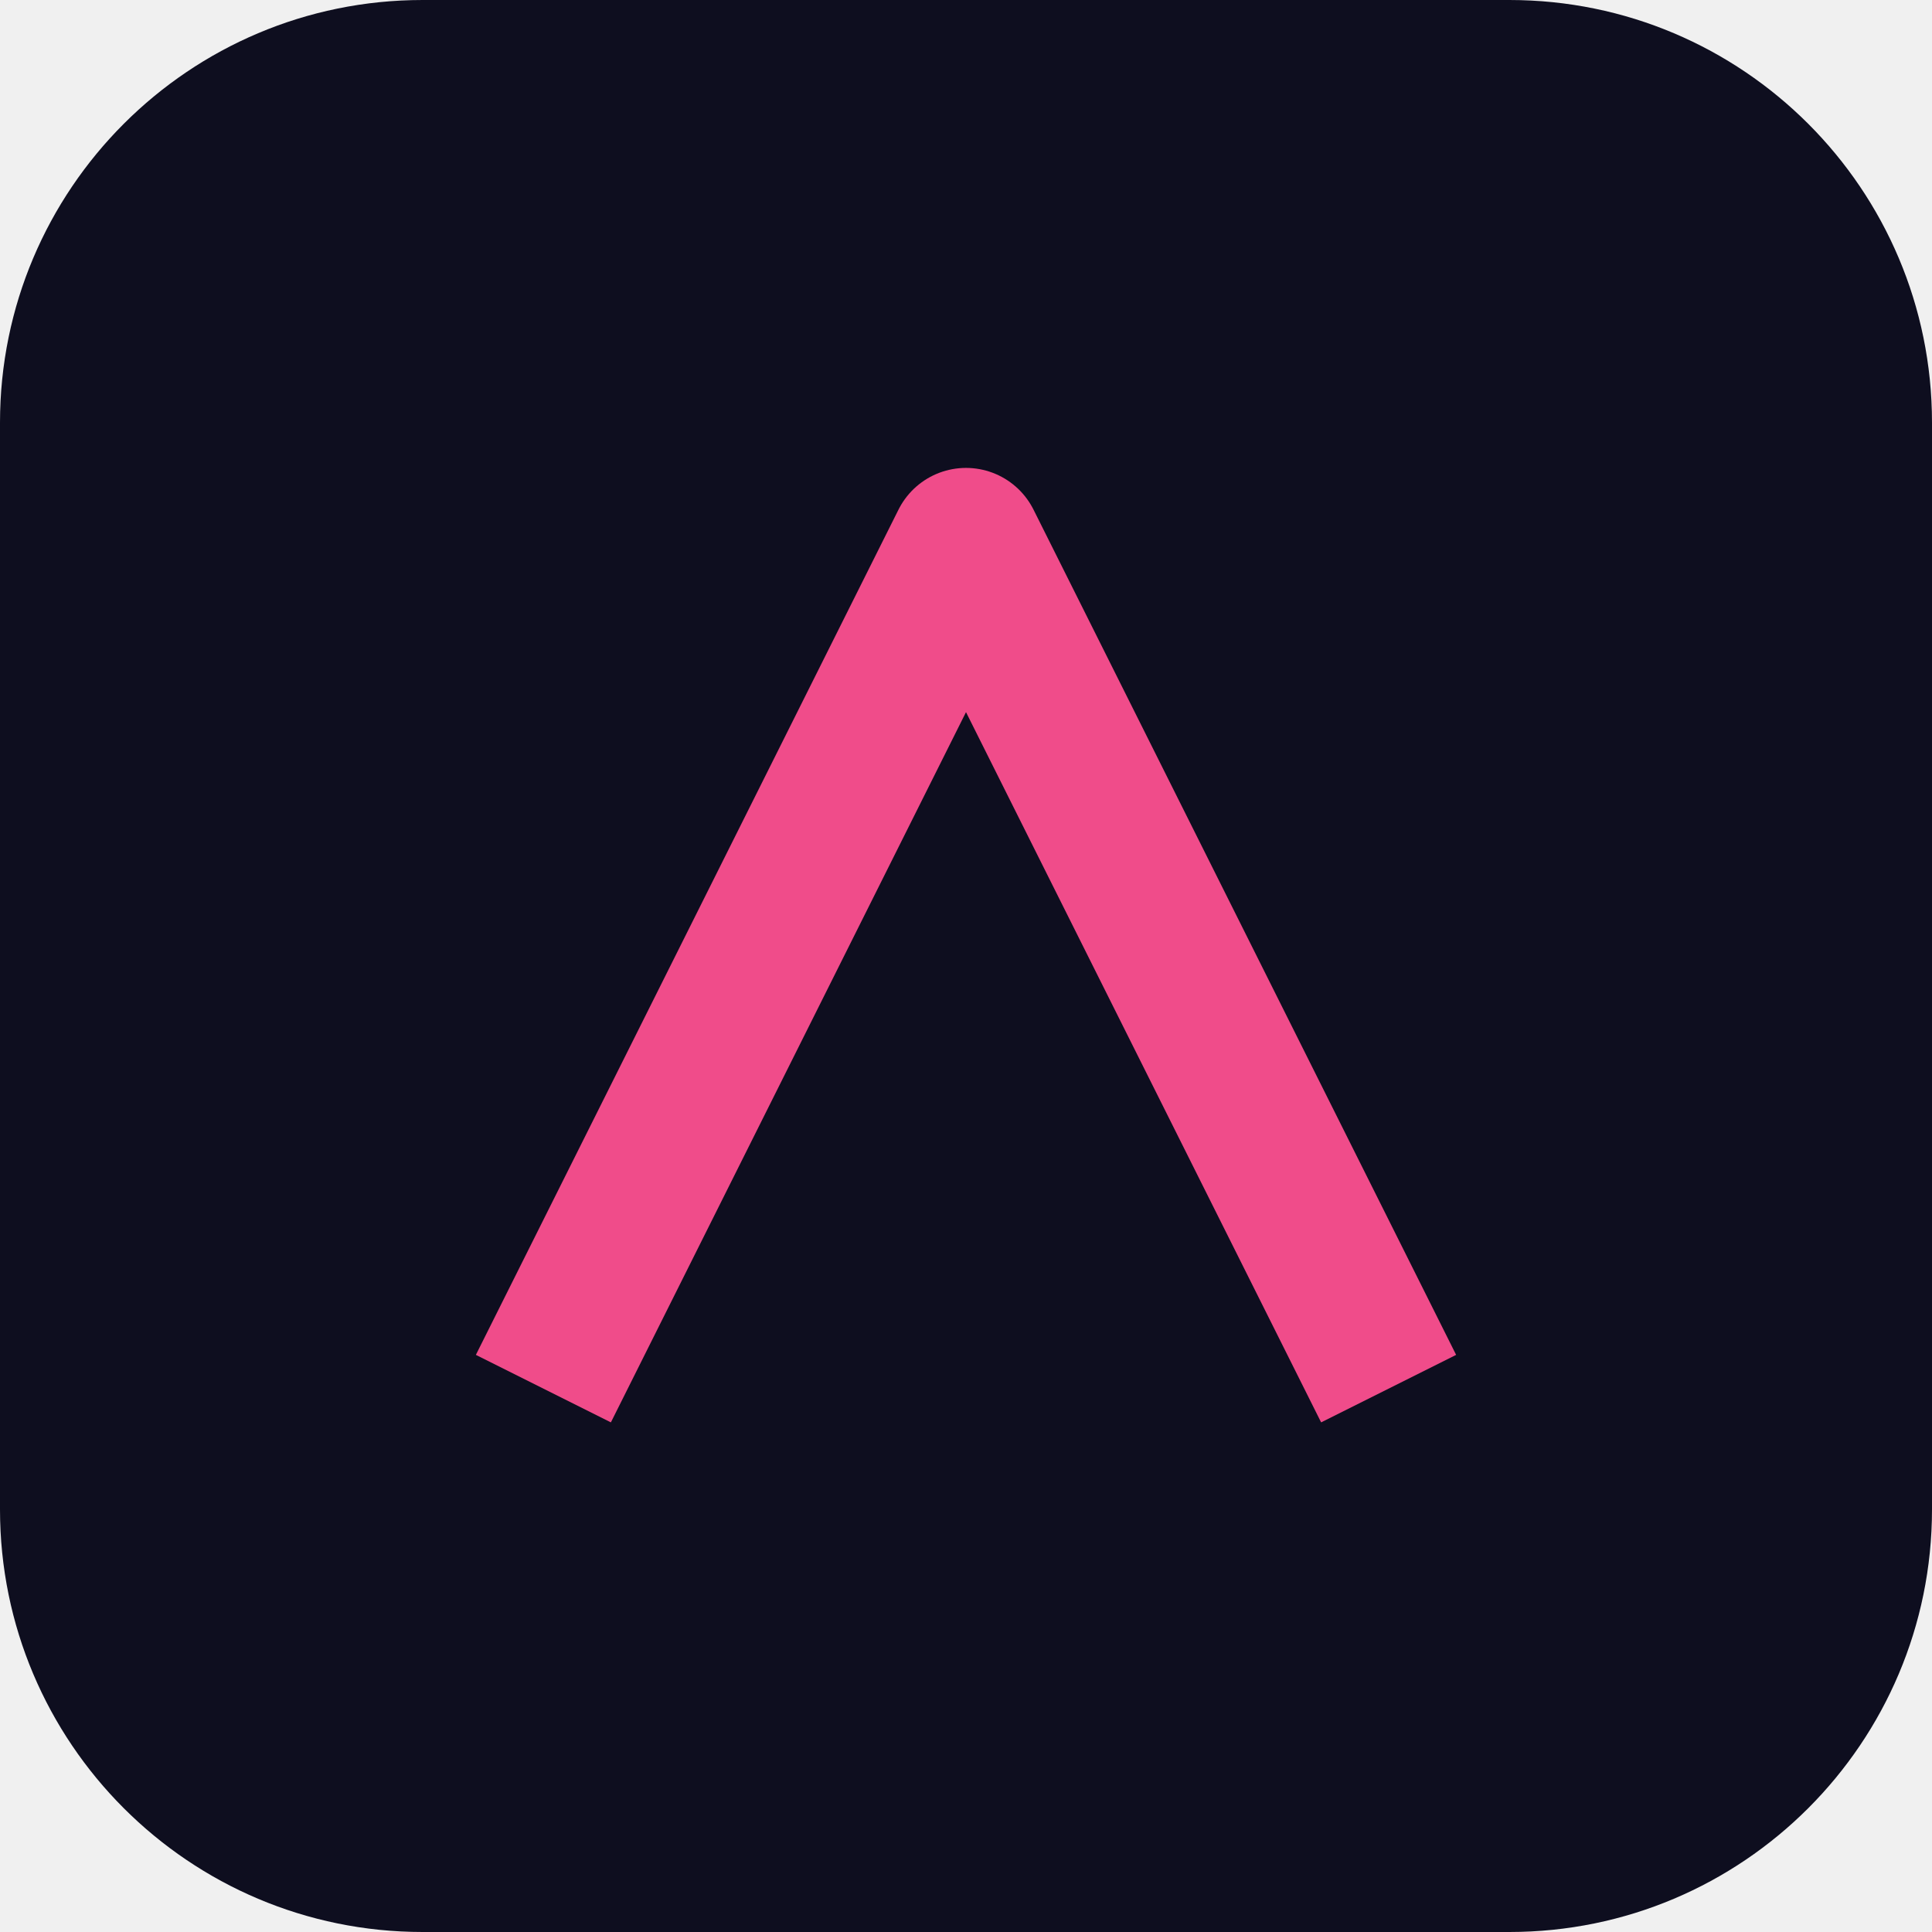
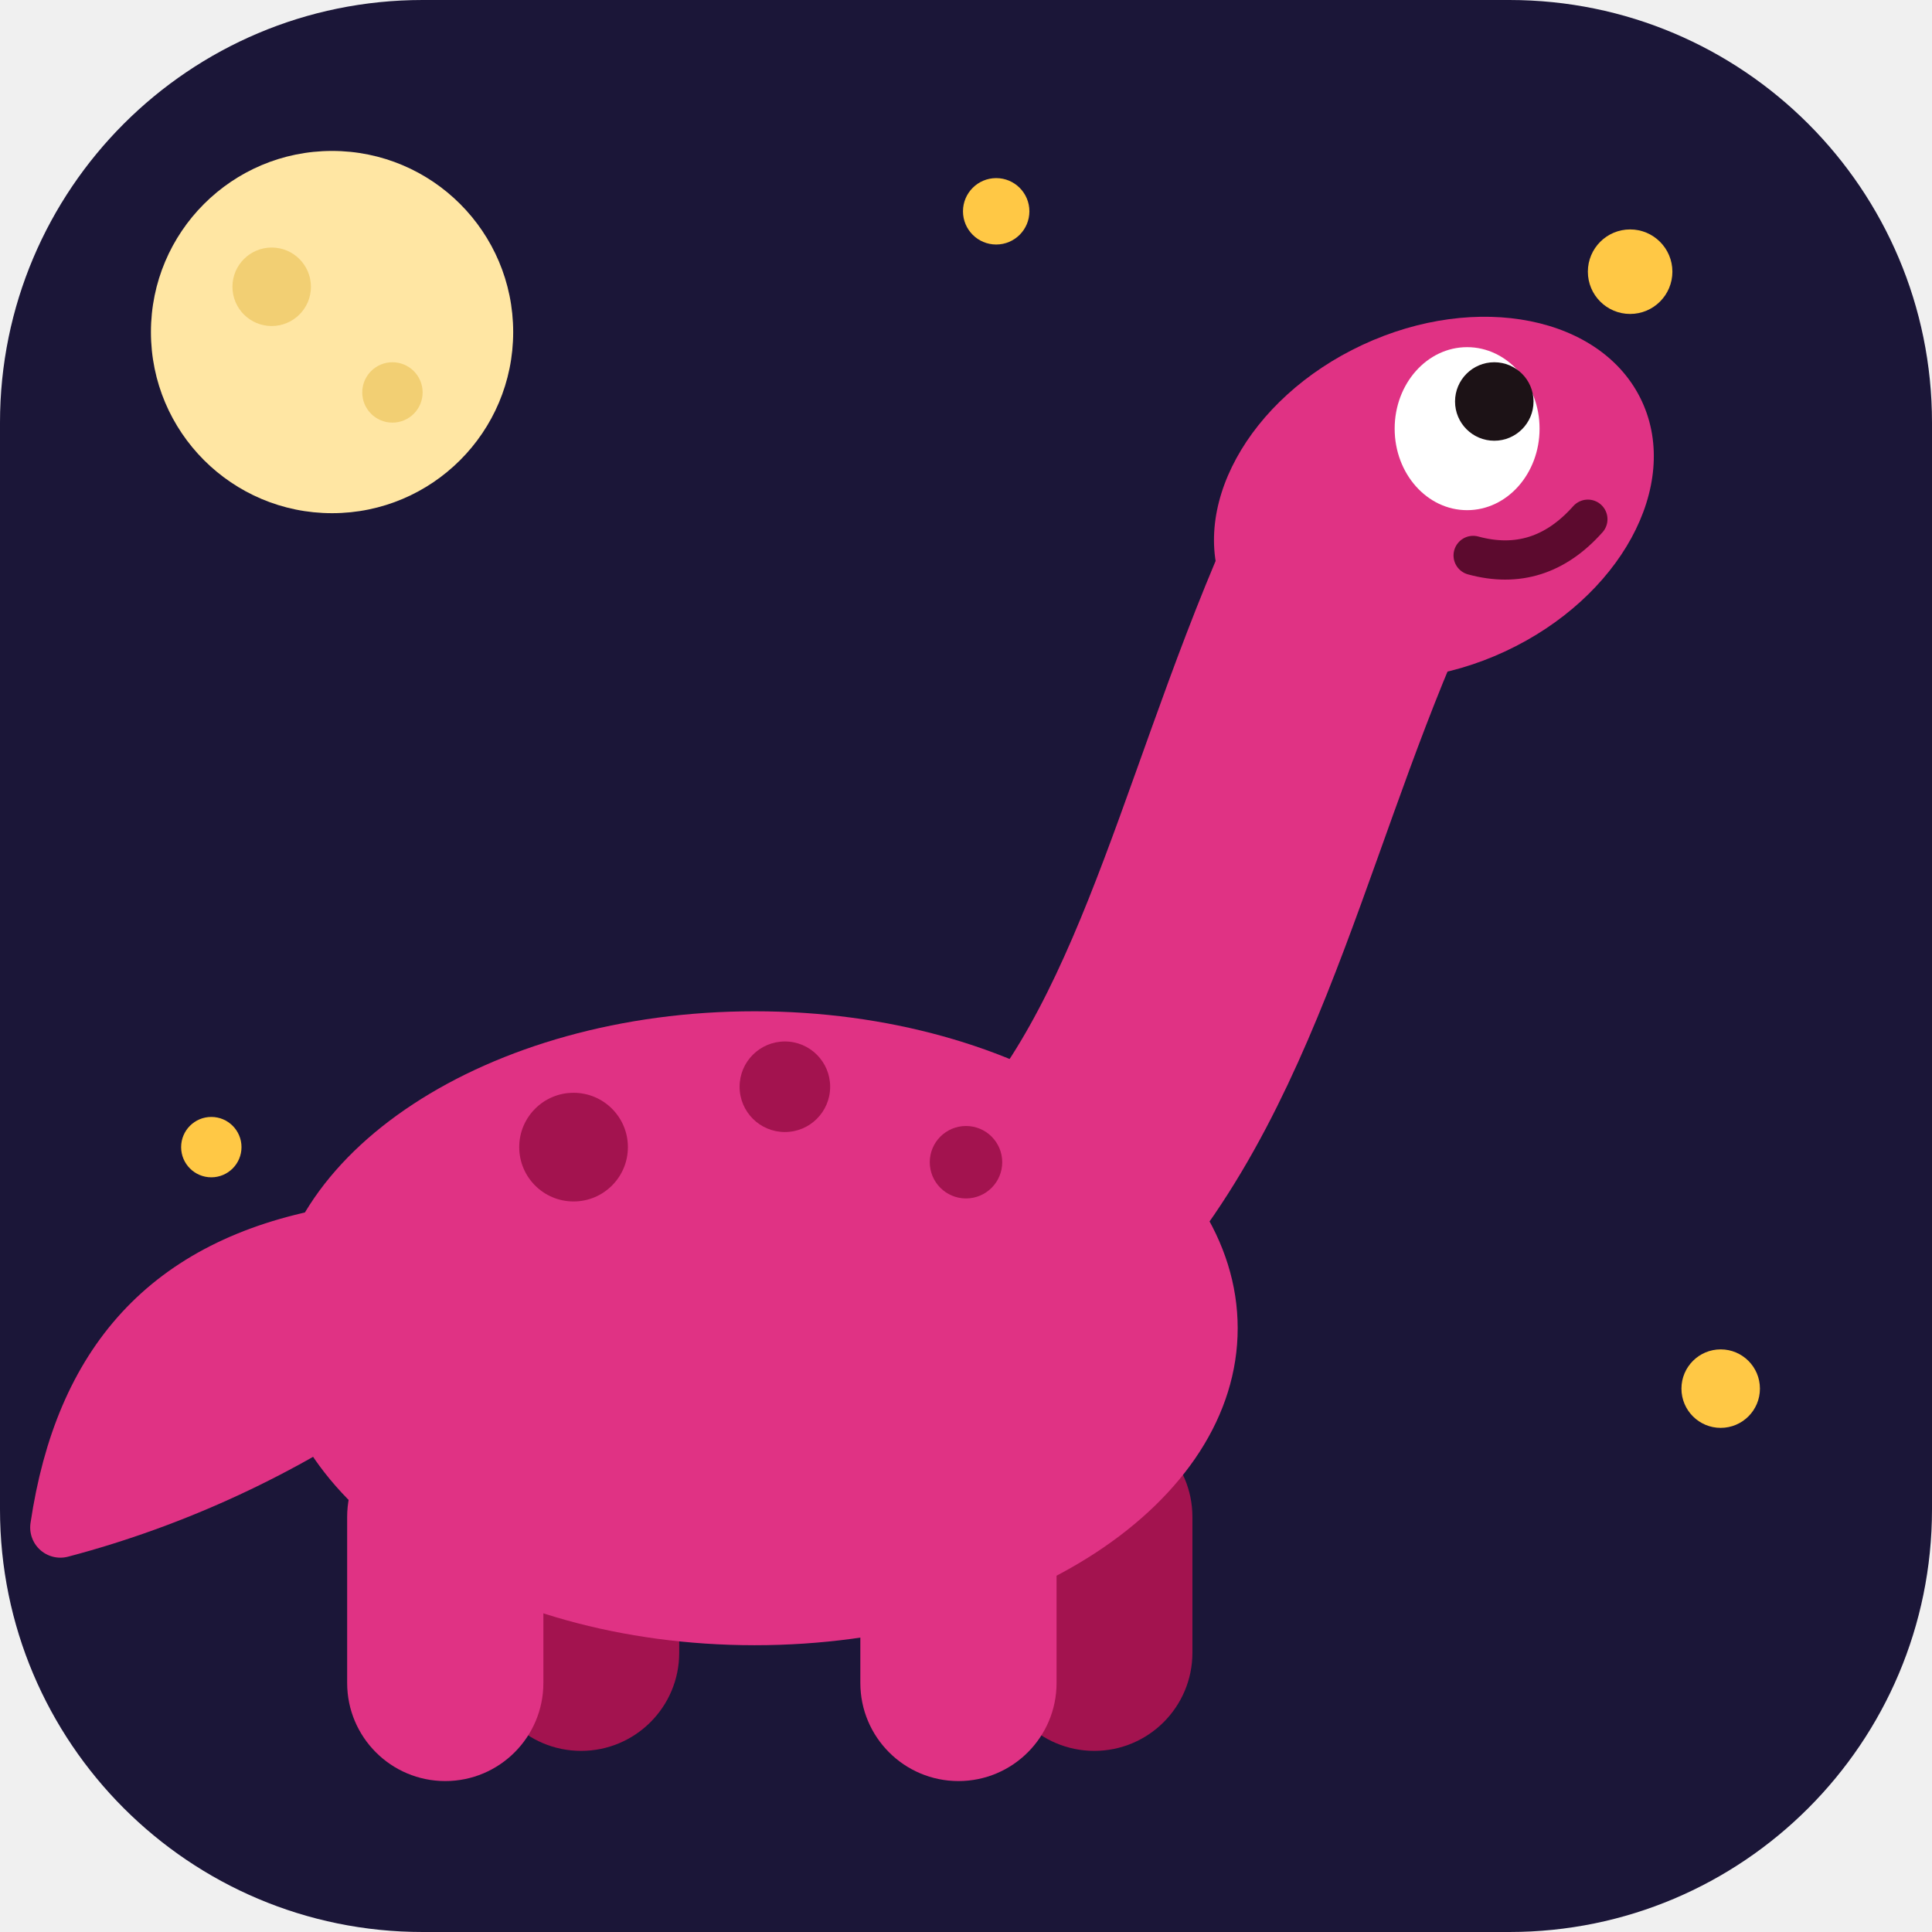
- <svg xmlns="http://www.w3.org/2000/svg" viewBox="0 0 32 32">
-   <rect width="32" height="32" rx="7" fill="#0e0e1f" />
-   <path d="M9 23 16 9l7 14" fill="none" stroke="#f04c8a" stroke-width="2.5" stroke-linejoin="round" />
+ <svg xmlns="http://www.w3.org/2000/svg" viewBox="0 0 64 64">
+   <rect width="64" height="64" rx="14" fill="#1b1638" />
+   <g fill="#ffc845">
+     <circle cx="54" cy="9" r="1.4" />
+     <circle cx="33" cy="7" r="1.1" />
+     <circle cx="57" cy="46" r="1.3" />
+     <circle cx="7" cy="38" r="1" />
+   </g>
+   <circle cx="11" cy="11" r="6" fill="#ffe6a3" />
+   <g fill="#f2cf73">
+     <circle cx="9" cy="9.5" r="1.3" />
+     <circle cx="13" cy="13" r="1" />
+   </g>
+   <g fill="#a3134f">
+     <rect x="16" y="47" width="6.5" height="11" rx="3.25" />
+     <rect x="33" y="47" width="6.5" height="11" rx="3.25" />
+   </g>
+   <g fill="#e03284">
+     <path stroke="#e03284" stroke-width="2" stroke-linejoin="round" d="M11 41c-5.4 1-8.2 4.2-9 9.6 3.8-1 7.4-2.7 10.4-4.8Z" />
+     <path fill="none" stroke="#e03284" stroke-width="8.5" stroke-linecap="round" d="M34 41c5.5-5 7-13.5 10.5-21.5" />
+     <ellipse cx="25" cy="44" rx="16" ry="10.5" />
+     <rect x="11.5" y="47" width="6.5" height="12" rx="3.25" />
+     <rect x="28.5" y="47" width="6.5" height="12" rx="3.25" />
+     <ellipse cx="47.5" cy="16.5" rx="7.6" ry="5.6" transform="rotate(-25 47.5 16.5)" />
+   </g>
+   <ellipse cx="48.6" cy="14.2" rx="2.4" ry="2.7" fill="#fff" />
+   <circle cx="49.5" cy="13.3" r="1.3" fill="#1c1216" />
+   <path fill="none" stroke="#5c0a2e" stroke-width="1.3" stroke-linecap="round" d="M48.8 18.4q2.2.6 3.8-1.2" />
+   <g fill="#a3134f">
+     <circle cx="19" cy="38" r="1.8" />
+     <circle cx="26" cy="36" r="1.5" />
+     <circle cx="32" cy="38.5" r="1.2" />
+   </g>
</svg>
